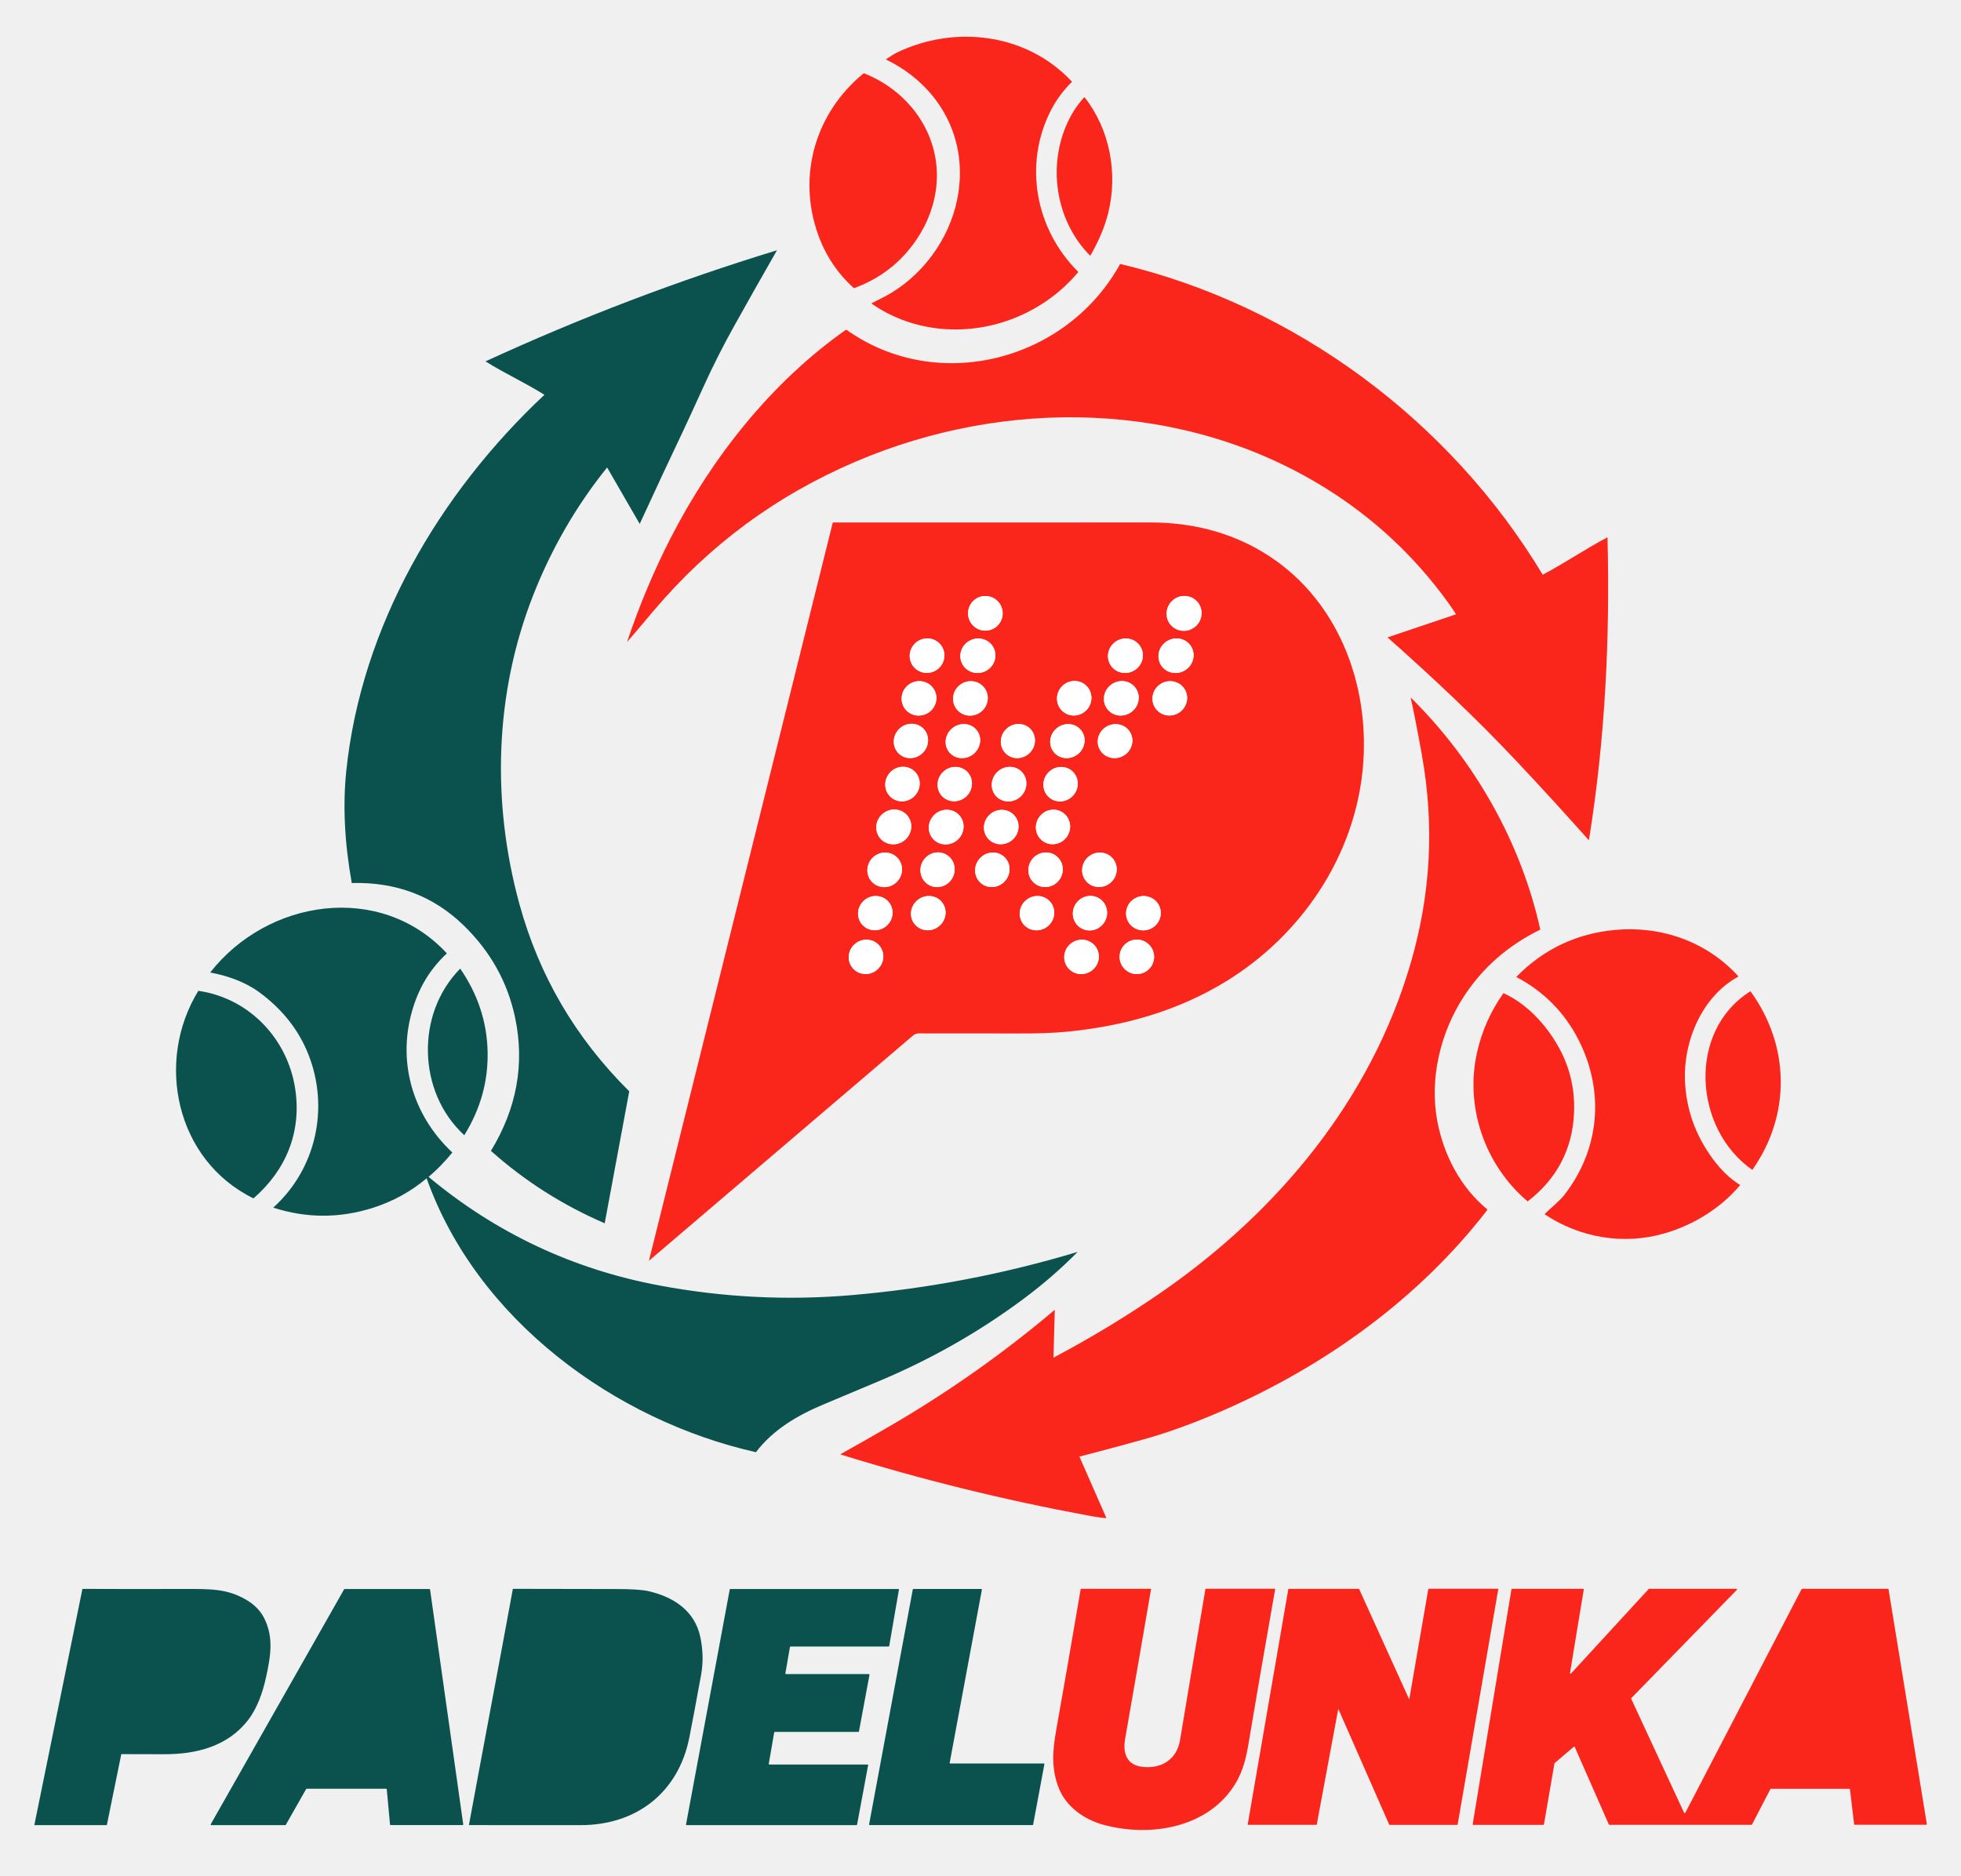
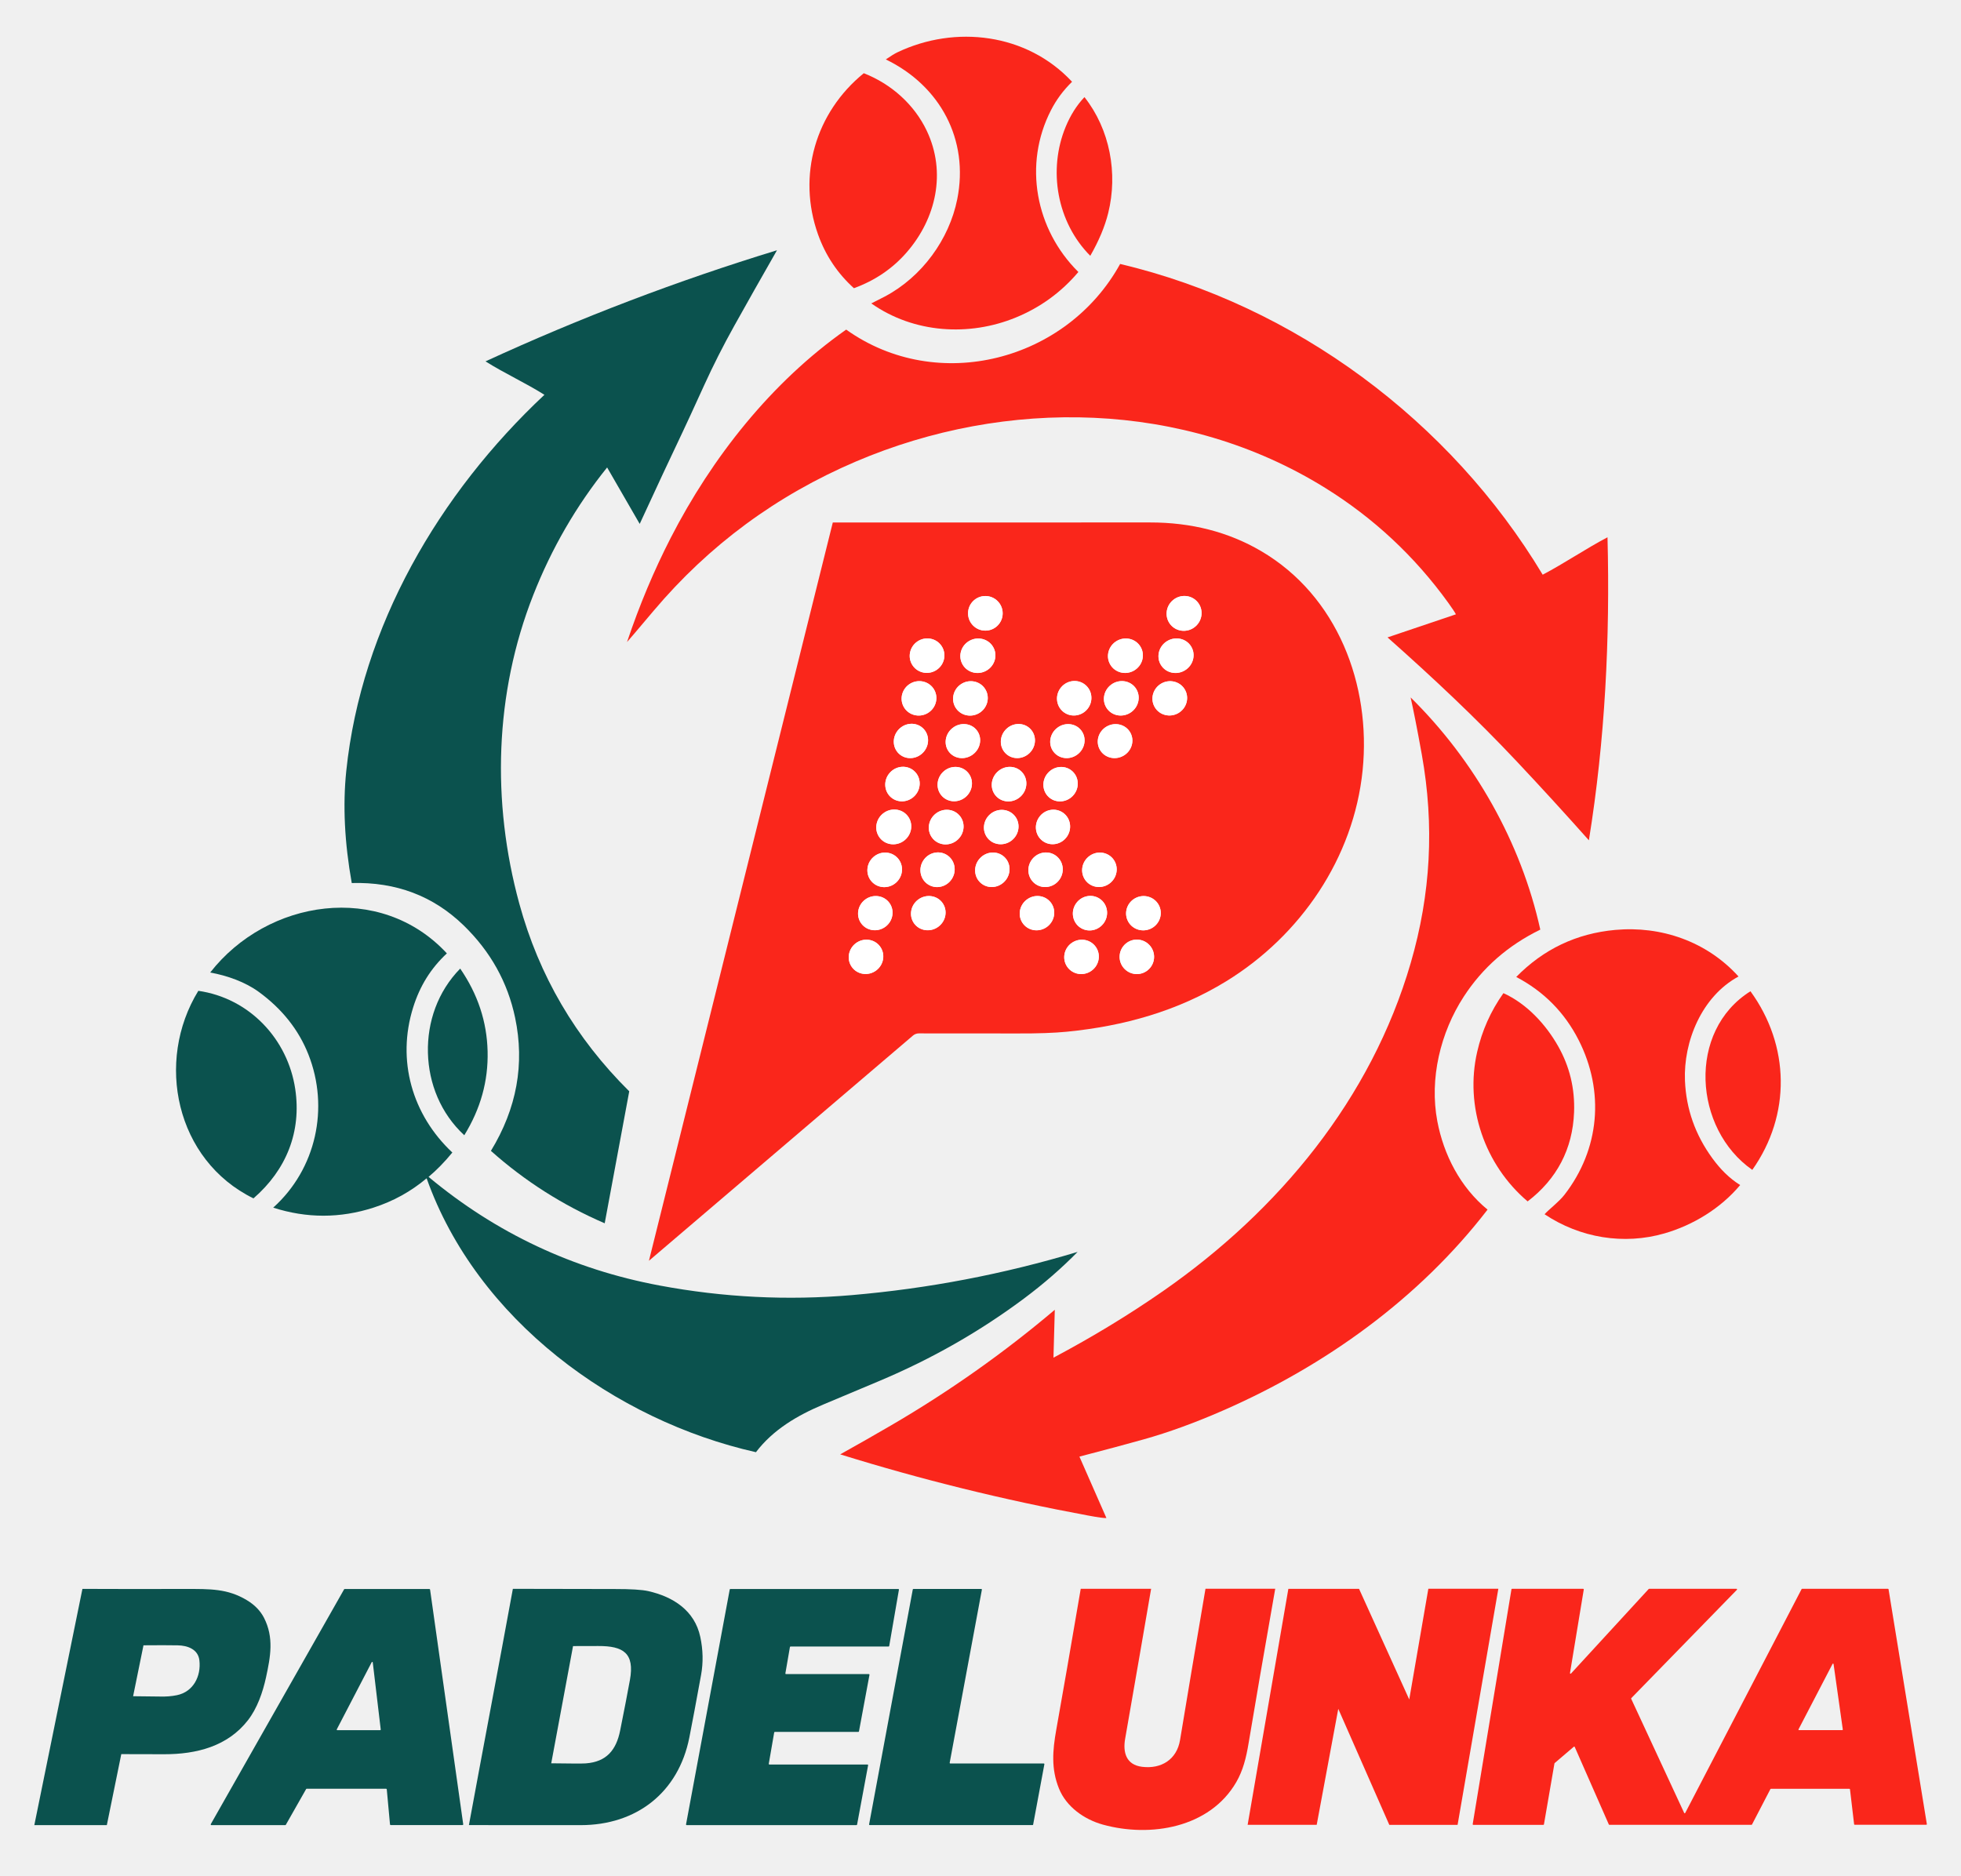
<svg xmlns="http://www.w3.org/2000/svg" viewBox="60 50 1150 1100" role="img" aria-label="PADELUNKA">
  <path fill="#fa261b" d="M 570.969 227.961 C 575 225.941 577.441 224.691 578.91 223.91 C 600.691 212.379 616.641 190.379 621.352 166.891 C 628.379 131.922 611.359 100.289 579.469 84.852 C 582.391 82.84 584.699 81.43 586.391 80.629 C 620.078 64.602 662.121 69.391 688.691 97.961 C 683.379 103.16 679.43 108.602 676.328 114.641 C 660.012 146.41 667.219 184.641 692.398 209.531 C 682.371 221.391 670.16 230.281 655.75 236.211 C 628.488 247.43 595.988 245.57 570.969 227.961 Z M 570.969 227.961 " />
  <path fill="#fa261b" d="M 566.551 92.941 C 582.789 99.281 596.238 111.422 603.488 126.699 C 615.031 151.02 609.07 178.059 591.699 198.031 C 583.449 207.52 573.141 214.531 560.77 219.039 C 551.129 210.328 544.121 199.82 539.73 187.52 C 527.41 152.988 538.18 116.039 566.551 92.941 Z M 566.551 92.941 " />
  <path fill="#fa261b" d="M 699.379 200.039 C 679.781 180.371 674.488 149.672 684.941 124.391 C 687.77 117.539 691.441 111.73 695.961 106.961 C 710.941 125.91 715.641 151.738 709.898 174.93 C 707.941 182.871 704.43 191.238 699.379 200.039 Z M 699.379 200.039 " />
  <path fill="#0b524e" d="M 344.719 261.949 C 400.352 236.34 457.328 214.609 515.648 196.781 C 506.16 213.379 497.77 228.211 490.5 241.27 C 484.129 252.711 478.301 264.211 473.031 275.781 C 466.5 290.109 462.309 299.199 460.48 303.031 C 453.422 317.84 444.98 335.93 435.148 357.281 L 416.031 324.172 C 397.93 346.691 383.488 371.641 372.719 399.012 C 350 456.719 348.262 520.41 364.531 579.98 C 376.059 622.23 397.559 658.93 429.012 690.078 L 414.621 767.488 C 390.031 756.898 367.781 742.738 347.891 725.012 C 363.059 700.109 367.789 674.07 362.078 646.891 C 357.699 626.07 347.621 608.012 331.84 592.711 C 314.059 575.48 292.211 567.211 266.281 567.922 C 262.051 544.238 260.98 522.352 263.059 502.238 C 271.852 417.41 317.531 339.43 379.27 281.559 C 368.051 274.488 355.871 268.988 344.719 261.949 Z M 344.719 261.949 " />
  <path fill="#fa261b" d="M 427.73 426.559 C 427.719 426.57 427.719 426.551 427.719 426.539 C 434.98 404.969 443.5 384.641 453.289 365.559 C 477.531 318.328 512.352 274.129 556.23 243.32 C 609.82 281.531 685.559 261.719 716.891 204.809 C 819.551 229.141 910.5 296.871 964.691 387.078 C 977.801 380.16 989.699 371.98 1002.699 365.129 C 1004.219 424.641 1001.301 483.781 991.781 542.859 C 977.898 527.25 963.961 511.988 949.559 496.68 C 925.648 471.23 900.051 447.219 873.699 423.852 C 887.191 419.27 900.27 414.891 913.801 410.309 C 913.109 409.012 911.68 406.84 909.262 403.48 C 889.59 376.25 865.531 353.801 837.07 336.129 C 754.379 284.789 650.07 283.07 561.93 320.691 C 515.32 340.59 475.77 369.781 443.281 408.27 C 433.379 420 428.199 426.09 427.73 426.559 Z M 427.73 426.559 " />
  <path fill="#fa261b" d="M 440.559 789.469 L 548.379 356.461 C 635.32 356.469 697.281 356.461 734.262 356.43 C 758.629 356.398 780.371 361.988 799.488 373.18 C 844.41 399.48 864.141 451.77 859.09 501.789 C 853.891 553.23 822.629 598.828 779.039 625.57 C 750.559 643.039 719.051 651.828 685.699 655.121 C 678.191 655.859 668.539 656.199 656.77 656.148 C 648.699 656.109 629.391 656.102 598.84 656.109 C 597.578 656.109 596.359 656.559 595.398 657.379 L 440.559 789.469 M 762.281 403.102 C 758.66 398.82 752.199 398.34 747.84 402.016 C 743.48 405.699 742.879 412.16 746.5 416.438 C 750.121 420.719 756.578 421.199 760.941 417.523 C 765.301 413.84 765.898 407.379 762.281 403.102 M 648 409.73 C 648 404.121 643.461 399.578 637.852 399.578 C 632.238 399.578 627.699 404.121 627.699 409.73 C 627.699 415.34 632.238 419.879 637.852 419.879 C 643.461 419.879 648 415.34 648 409.73 M 612.121 428.832 C 609.012 424.23 602.691 423.07 598.02 426.23 C 593.352 429.391 592.078 435.691 595.195 440.289 C 598.309 444.891 604.629 446.051 609.301 442.891 C 613.969 439.73 615.238 433.43 612.121 428.832 M 642.785 430.164 C 640.391 425.148 634.281 423.07 629.129 425.531 C 623.98 427.988 621.738 434.039 624.137 439.059 C 626.531 444.07 632.641 446.148 637.789 443.691 C 642.941 441.23 645.18 435.18 642.785 430.164 M 728.98 429.574 C 726.27 424.73 720.051 423.051 715.086 425.828 C 710.121 428.602 708.289 434.781 711 439.625 C 713.711 444.469 719.93 446.148 724.895 443.371 C 729.859 440.602 731.691 434.422 728.98 429.574 M 758.547 429.207 C 755.672 424.461 749.371 423.031 744.461 426.004 C 739.551 428.969 737.898 435.23 740.773 439.973 C 743.648 444.719 749.949 446.148 754.859 443.18 C 759.77 440.211 761.422 433.949 758.547 429.207 M 607.887 454.613 C 605.191 449.77 598.988 448.07 594.047 450.828 C 589.102 453.578 587.281 459.738 589.973 464.586 C 592.672 469.43 598.871 471.129 603.812 468.371 C 608.762 465.621 610.578 459.461 607.887 454.613 M 637.496 453.766 C 634.328 449.23 628.012 448.18 623.363 451.422 C 618.719 454.66 617.52 460.961 620.684 465.496 C 623.852 470.031 630.172 471.078 634.816 467.84 C 639.461 464.602 640.66 458.301 637.496 453.766 M 696.539 451.742 C 692.32 448.18 685.949 448.781 682.312 453.086 C 678.672 457.391 679.141 463.77 683.359 467.34 C 687.578 470.898 693.949 470.301 697.59 465.996 C 701.23 461.691 700.762 455.309 696.539 451.742 M 725.797 453.336 C 722.469 448.949 716.09 448.191 711.543 451.637 C 707 455.09 706.012 461.441 709.344 465.824 C 712.672 470.211 719.051 470.969 723.598 467.52 C 728.141 464.07 729.129 457.719 725.797 453.336 M 754.824 454.414 C 752.031 449.648 745.809 448.109 740.941 450.965 C 736.07 453.82 734.379 460 737.176 464.766 C 739.969 469.531 746.191 471.07 751.059 468.215 C 755.93 465.359 757.621 459.18 754.824 454.414 M 601.27 477.141 C 597.32 473.398 590.961 473.699 587.055 477.809 C 583.148 481.922 583.18 488.289 587.129 492.039 C 591.078 495.781 597.441 495.48 601.344 491.371 C 605.25 487.262 605.219 480.891 601.27 477.141 M 664.207 477.492 C 660.41 473.629 654.078 473.699 650.062 477.648 C 646.039 481.602 645.859 487.93 649.656 491.789 C 653.449 495.648 659.781 495.578 663.801 491.629 C 667.82 487.68 668 481.352 664.207 477.492 M 632.855 478.375 C 629.559 474.09 623.23 473.441 618.711 476.922 C 614.199 480.398 613.211 486.691 616.504 490.965 C 619.801 495.25 626.129 495.898 630.648 492.418 C 635.16 488.941 636.148 482.648 632.855 478.375 M 694.07 478.41 C 690.762 474.129 684.449 473.461 679.969 476.926 C 675.488 480.391 674.539 486.672 677.852 490.949 C 681.16 495.23 687.469 495.898 691.953 492.434 C 696.43 488.969 697.379 482.691 694.07 478.41 M 722.84 479.652 C 720.16 474.898 714 473.301 709.07 476.074 C 704.141 478.852 702.32 484.949 705 489.707 C 707.68 494.461 713.84 496.059 718.77 493.289 C 723.699 490.512 725.52 484.41 722.84 479.652 M 596.145 502.254 C 592.07 498.559 585.68 498.98 581.867 503.188 C 578.059 507.391 578.262 513.789 582.336 517.484 C 586.41 521.18 592.801 520.762 596.609 516.555 C 600.422 512.352 600.219 505.949 596.145 502.254 M 627.223 502.68 C 623.391 498.789 617 498.871 612.965 502.848 C 608.93 506.828 608.762 513.211 612.598 517.102 C 616.43 520.988 622.82 520.91 626.855 516.934 C 630.891 512.949 631.059 506.57 627.223 502.68 M 659.246 502.781 C 655.469 498.809 649.051 498.789 644.91 502.734 C 640.77 506.68 640.48 513.09 644.254 517.059 C 648.031 521.031 654.449 521.051 658.59 517.105 C 662.73 513.16 663.02 506.75 659.246 502.781 M 689.035 502.512 C 685.07 498.73 678.68 499 674.777 503.098 C 670.871 507.199 670.922 513.59 674.883 517.371 C 678.852 521.148 685.238 520.879 689.145 516.781 C 693.051 512.68 693 506.289 689.035 502.512 M 592.191 528.457 C 588.691 524.141 582.23 523.578 577.777 527.195 C 573.328 530.809 572.559 537.25 576.066 541.562 C 579.57 545.879 586.031 546.441 590.48 542.824 C 594.93 539.211 595.699 532.77 592.191 528.457 M 683.375 526.668 C 678.871 523.512 672.602 524.699 669.371 529.324 C 666.141 533.941 667.16 540.238 671.664 543.395 C 676.172 546.551 682.441 545.359 685.672 540.738 C 688.898 536.121 687.879 529.82 683.375 526.668 M 622.582 528.199 C 618.898 524.09 612.461 523.852 608.203 527.668 C 603.949 531.48 603.488 537.91 607.176 542.023 C 610.859 546.129 617.301 546.371 621.559 542.555 C 625.809 538.738 626.27 532.309 622.582 528.199 M 655.07 528.523 C 651.559 524.301 645.172 523.809 640.805 527.434 C 636.441 531.059 635.738 537.43 639.25 541.656 C 642.762 545.879 649.148 546.371 653.516 542.746 C 657.879 539.121 658.578 532.75 655.07 528.523 M 586.43 553.293 C 582.711 549.191 576.289 548.961 572.09 552.766 C 567.891 556.578 567.488 562.988 571.211 567.09 C 574.93 571.191 581.352 571.422 585.551 567.613 C 589.75 563.801 590.148 557.391 586.43 553.293 M 615.348 551.504 C 610.719 548.531 604.488 549.988 601.43 554.75 C 598.371 559.512 599.641 565.781 604.273 568.754 C 608.898 571.73 615.129 570.27 618.191 565.512 C 621.25 560.75 619.98 554.48 615.348 551.504 M 648.945 552.613 C 644.93 548.879 638.539 549.23 634.672 553.398 C 630.801 557.559 630.922 563.961 634.934 567.688 C 638.949 571.422 645.34 571.07 649.207 566.902 C 653.078 562.738 652.961 556.34 648.945 552.613 M 679.52 552.113 C 675.199 548.691 668.84 549.5 665.332 553.934 C 661.82 558.371 662.48 564.738 666.801 568.164 C 671.121 571.59 677.48 570.781 680.988 566.344 C 684.5 561.91 683.84 555.539 679.52 552.113 M 712.5 553.461 C 708.891 549.289 702.5 548.898 698.211 552.598 C 693.93 556.301 693.379 562.68 696.98 566.859 C 700.59 571.031 706.98 571.422 711.27 567.723 C 715.551 564.02 716.102 557.641 712.5 553.461 M 581.504 579.473 C 578.23 575.078 571.898 574.25 567.375 577.617 C 562.852 580.988 561.84 587.289 565.117 591.688 C 568.391 596.078 574.719 596.91 579.246 593.543 C 583.77 590.172 584.781 583.871 581.504 579.473 M 612.645 579.484 C 609.398 575.078 603.059 574.238 598.5 577.602 C 593.93 580.969 592.871 587.27 596.113 591.676 C 599.359 596.078 605.699 596.922 610.262 593.555 C 614.828 590.191 615.891 583.891 612.645 579.484 M 676.125 579.223 C 672.711 574.922 666.352 574.289 661.926 577.805 C 657.5 581.32 656.691 587.66 660.113 591.957 C 663.531 596.262 669.891 596.891 674.312 593.379 C 678.738 589.859 679.551 583.52 676.125 579.223 M 705.012 577.207 C 700.488 574.07 694.219 575.289 691.012 579.93 C 687.801 584.57 688.871 590.859 693.387 593.992 C 697.91 597.129 704.18 595.91 707.387 591.27 C 710.602 586.629 709.531 580.34 705.012 577.207 M 739.938 581.633 C 737.77 576.539 731.82 574.191 726.633 576.387 C 721.449 578.59 719 584.512 721.16 589.605 C 723.328 594.699 729.281 597.051 734.469 594.852 C 739.648 592.648 742.102 586.73 739.938 581.633 M 702.664 605.457 C 699.531 600.898 693.23 599.801 688.582 602.992 C 683.93 606.18 682.699 612.469 685.836 617.023 C 688.969 621.578 695.27 622.68 699.918 619.488 C 704.57 616.301 705.801 610.012 702.664 605.457 M 736.801 611.211 C 736.801 605.629 732.27 601.102 726.691 601.102 C 721.109 601.102 716.578 605.629 716.578 611.211 C 716.578 616.789 721.109 621.32 726.691 621.32 C 732.27 621.32 736.801 616.789 736.801 611.211 M 576.02 605.039 C 572.699 600.648 566.352 599.852 561.848 603.258 C 557.34 606.672 556.379 612.988 559.699 617.379 C 563.02 621.77 569.371 622.57 573.875 619.16 C 578.379 615.75 579.34 609.43 576.02 605.039 Z M 576.02 605.039 " />
  <path fill="#ffffff" d="M 762.281 403.102 C 765.898 407.379 765.301 413.84 760.941 417.523 C 756.578 421.199 750.121 420.719 746.5 416.438 C 742.879 412.16 743.48 405.699 747.84 402.016 C 752.199 398.34 758.66 398.82 762.281 403.102 Z M 762.281 403.102 " />
  <path fill="#ffffff" d="M 648 409.73 C 648 415.34 643.461 419.879 637.852 419.879 C 632.238 419.879 627.699 415.34 627.699 409.73 C 627.699 404.121 632.238 399.578 637.852 399.578 C 643.461 399.578 648 404.121 648 409.73 Z M 648 409.73 " />
  <path fill="#ffffff" d="M 612.121 428.832 C 615.238 433.43 613.969 439.73 609.301 442.891 C 604.629 446.051 598.309 444.891 595.195 440.289 C 592.078 435.691 593.352 429.391 598.02 426.23 C 602.691 423.07 609.012 424.23 612.121 428.832 Z M 612.121 428.832 " />
  <path fill="#ffffff" d="M 642.785 430.164 C 645.18 435.18 642.941 441.23 637.789 443.691 C 632.641 446.148 626.531 444.07 624.137 439.059 C 621.738 434.039 623.98 427.988 629.129 425.531 C 634.281 423.07 640.391 425.148 642.785 430.164 Z M 642.785 430.164 " />
  <path fill="#ffffff" d="M 728.98 429.574 C 731.691 434.422 729.859 440.602 724.895 443.371 C 719.93 446.148 713.711 444.469 711 439.625 C 708.289 434.781 710.121 428.602 715.086 425.828 C 720.051 423.051 726.27 424.73 728.98 429.574 Z M 728.98 429.574 " />
  <path fill="#ffffff" d="M 758.547 429.207 C 761.422 433.949 759.77 440.211 754.859 443.18 C 749.949 446.148 743.648 444.719 740.773 439.973 C 737.898 435.23 739.551 428.969 744.461 426.004 C 749.371 423.031 755.672 424.461 758.547 429.207 Z M 758.547 429.207 " />
  <path fill="#ffffff" d="M 607.887 454.613 C 610.578 459.461 608.762 465.621 603.812 468.371 C 598.871 471.129 592.672 469.43 589.973 464.586 C 587.281 459.738 589.102 453.578 594.047 450.828 C 598.988 448.07 605.191 449.77 607.887 454.613 Z M 607.887 454.613 " />
  <path fill="#ffffff" d="M 637.496 453.766 C 640.66 458.301 639.461 464.602 634.816 467.84 C 630.172 471.078 623.852 470.031 620.684 465.496 C 617.52 460.961 618.719 454.66 623.363 451.422 C 628.012 448.18 634.328 449.23 637.496 453.766 Z M 637.496 453.766 " />
  <path fill="#ffffff" d="M 696.539 451.742 C 700.762 455.309 701.23 461.691 697.59 465.996 C 693.949 470.301 687.578 470.898 683.359 467.34 C 679.141 463.77 678.672 457.391 682.312 453.086 C 685.949 448.781 692.32 448.18 696.539 451.742 Z M 696.539 451.742 " />
  <path fill="#ffffff" d="M 725.797 453.336 C 729.129 457.719 728.141 464.07 723.598 467.52 C 719.051 470.969 712.672 470.211 709.344 465.824 C 706.012 461.441 707 455.09 711.543 451.637 C 716.09 448.191 722.469 448.949 725.797 453.336 Z M 725.797 453.336 " />
  <path fill="#ffffff" d="M 754.824 454.414 C 757.621 459.18 755.93 465.359 751.059 468.215 C 746.191 471.07 739.969 469.531 737.176 464.766 C 734.379 460 736.07 453.82 740.941 450.965 C 745.809 448.109 752.031 449.648 754.824 454.414 Z M 754.824 454.414 " />
  <path fill="#fa261b" d="M 887.238 459.059 C 924.73 496 952 544.09 963.281 595.238 C 944.148 604.609 929.371 617.691 918.461 634.449 C 904.699 655.578 898.18 682.68 902.898 707.629 C 906.621 727.281 916.34 746.328 932.352 759.48 C 892.031 811.828 837.012 851.129 777.449 877.199 C 760.898 884.449 745.328 890.121 730.719 894.219 C 720.941 896.969 708.371 900.34 693.012 904.34 L 708.828 940.328 C 707.898 940.531 704.199 940.031 697.73 938.828 C 648.559 929.719 600.219 917.789 552.73 903.02 C 563.539 896.98 573.48 891.32 582.539 886.031 C 616.672 866.121 648.68 843.52 678.57 818.211 L 677.789 846.309 C 700.789 834.102 722.301 821.02 742.32 807.07 C 809.852 760.02 864.07 694.641 887.289 614.84 C 899.121 574.191 901.211 534.078 893.82 492.68 C 890.93 476.5 888.691 465.52 887.238 459.059 Z M 887.238 459.059 " />
  <path fill="#ffffff" d="M 601.27 477.141 C 605.219 480.891 605.25 487.262 601.344 491.371 C 597.441 495.48 591.078 495.781 587.129 492.039 C 583.18 488.289 583.148 481.922 587.055 477.809 C 590.961 473.699 597.32 473.398 601.27 477.141 Z M 601.27 477.141 " />
  <path fill="#ffffff" d="M 664.207 477.492 C 668 481.352 667.82 487.68 663.801 491.629 C 659.781 495.578 653.449 495.648 649.656 491.789 C 645.859 487.93 646.039 481.602 650.062 477.648 C 654.078 473.699 660.41 473.629 664.207 477.492 Z M 664.207 477.492 " />
  <path fill="#ffffff" d="M 632.855 478.375 C 636.148 482.648 635.16 488.941 630.648 492.418 C 626.129 495.898 619.801 495.25 616.504 490.965 C 613.211 486.691 614.199 480.398 618.711 476.922 C 623.23 473.441 629.559 474.09 632.855 478.375 Z M 632.855 478.375 " />
  <path fill="#ffffff" d="M 694.07 478.41 C 697.379 482.691 696.43 488.969 691.953 492.434 C 687.469 495.898 681.16 495.23 677.852 490.949 C 674.539 486.672 675.488 480.391 679.969 476.926 C 684.449 473.461 690.762 474.129 694.07 478.41 Z M 694.07 478.41 " />
  <path fill="#ffffff" d="M 722.84 479.652 C 725.52 484.41 723.699 490.512 718.77 493.289 C 713.84 496.059 707.68 494.461 705 489.707 C 702.32 484.949 704.141 478.852 709.07 476.074 C 714 473.301 720.16 474.898 722.84 479.652 Z M 722.84 479.652 " />
  <path fill="#ffffff" d="M 596.145 502.254 C 600.219 505.949 600.422 512.352 596.609 516.555 C 592.801 520.762 586.41 521.18 582.336 517.484 C 578.262 513.789 578.059 507.391 581.867 503.188 C 585.68 498.98 592.07 498.559 596.145 502.254 Z M 596.145 502.254 " />
  <path fill="#ffffff" d="M 627.223 502.68 C 631.059 506.57 630.891 512.949 626.855 516.934 C 622.82 520.91 616.43 520.988 612.598 517.102 C 608.762 513.211 608.93 506.828 612.965 502.848 C 617 498.871 623.391 498.789 627.223 502.68 Z M 627.223 502.68 " />
  <path fill="#ffffff" d="M 659.246 502.781 C 663.02 506.75 662.73 513.16 658.59 517.105 C 654.449 521.051 648.031 521.031 644.254 517.059 C 640.48 513.09 640.77 506.68 644.91 502.734 C 649.051 498.789 655.469 498.809 659.246 502.781 Z M 659.246 502.781 " />
  <path fill="#ffffff" d="M 689.035 502.512 C 693 506.289 693.051 512.68 689.145 516.781 C 685.238 520.879 678.852 521.148 674.883 517.371 C 670.922 513.59 670.871 507.199 674.777 503.098 C 678.68 499 685.07 498.73 689.035 502.512 Z M 689.035 502.512 " />
  <path fill="#ffffff" d="M 592.191 528.457 C 595.699 532.77 594.93 539.211 590.48 542.824 C 586.031 546.441 579.57 545.879 576.066 541.562 C 572.559 537.25 573.328 530.809 577.777 527.195 C 582.23 523.578 588.691 524.141 592.191 528.457 Z M 592.191 528.457 " />
  <path fill="#ffffff" d="M 683.375 526.668 C 687.879 529.82 688.898 536.121 685.672 540.738 C 682.441 545.359 676.172 546.551 671.664 543.395 C 667.16 540.238 666.141 533.941 669.371 529.324 C 672.602 524.699 678.871 523.512 683.375 526.668 Z M 683.375 526.668 " />
  <path fill="#ffffff" d="M 622.582 528.199 C 626.27 532.309 625.809 538.738 621.559 542.555 C 617.301 546.371 610.859 546.129 607.176 542.023 C 603.488 537.91 603.949 531.48 608.203 527.668 C 612.461 523.852 618.898 524.09 622.582 528.199 Z M 622.582 528.199 " />
  <path fill="#ffffff" d="M 655.07 528.523 C 658.578 532.75 657.879 539.121 653.516 542.746 C 649.148 546.371 642.762 545.879 639.25 541.656 C 635.738 537.43 636.441 531.059 640.805 527.434 C 645.172 523.809 651.559 524.301 655.07 528.523 Z M 655.07 528.523 " />
  <path fill="#ffffff" d="M 586.43 553.293 C 590.148 557.391 589.75 563.801 585.551 567.613 C 581.352 571.422 574.93 571.191 571.211 567.09 C 567.488 562.988 567.891 556.578 572.09 552.766 C 576.289 548.961 582.711 549.191 586.43 553.293 Z M 586.43 553.293 " />
  <path fill="#ffffff" d="M 615.348 551.504 C 619.98 554.48 621.25 560.75 618.191 565.512 C 615.129 570.27 608.898 571.73 604.273 568.754 C 599.641 565.781 598.371 559.512 601.43 554.75 C 604.488 549.988 610.719 548.531 615.348 551.504 Z M 615.348 551.504 " />
  <path fill="#ffffff" d="M 648.945 552.613 C 652.961 556.34 653.078 562.738 649.207 566.902 C 645.34 571.07 638.949 571.422 634.934 567.688 C 630.922 563.961 630.801 557.559 634.672 553.398 C 638.539 549.23 644.93 548.879 648.945 552.613 Z M 648.945 552.613 " />
  <path fill="#ffffff" d="M 679.52 552.113 C 683.84 555.539 684.5 561.91 680.988 566.344 C 677.48 570.781 671.121 571.59 666.801 568.164 C 662.48 564.738 661.82 558.371 665.332 553.934 C 668.84 549.5 675.199 548.691 679.52 552.113 Z M 679.52 552.113 " />
  <path fill="#ffffff" d="M 712.5 553.461 C 716.102 557.641 715.551 564.02 711.27 567.723 C 706.98 571.422 700.59 571.031 696.98 566.859 C 693.379 562.68 693.93 556.301 698.211 552.598 C 702.5 548.898 708.891 549.289 712.5 553.461 Z M 712.5 553.461 " />
  <path fill="#ffffff" d="M 581.504 579.473 C 584.781 583.871 583.77 590.172 579.246 593.543 C 574.719 596.91 568.391 596.078 565.117 591.688 C 561.84 587.289 562.852 580.988 567.375 577.617 C 571.898 574.25 578.23 575.078 581.504 579.473 Z M 581.504 579.473 " />
  <path fill="#ffffff" d="M 612.645 579.484 C 615.891 583.891 614.828 590.191 610.262 593.555 C 605.699 596.922 599.359 596.078 596.113 591.676 C 592.871 587.27 593.93 580.969 598.5 577.602 C 603.059 574.238 609.398 575.078 612.645 579.484 Z M 612.645 579.484 " />
  <path fill="#ffffff" d="M 676.125 579.223 C 679.551 583.52 678.738 589.859 674.312 593.379 C 669.891 596.891 663.531 596.262 660.113 591.957 C 656.691 587.66 657.5 581.32 661.926 577.805 C 666.352 574.289 672.711 574.922 676.125 579.223 Z M 676.125 579.223 " />
  <path fill="#ffffff" d="M 705.012 577.207 C 709.531 580.34 710.602 586.629 707.387 591.27 C 704.18 595.91 697.91 597.129 693.387 593.992 C 688.871 590.859 687.801 584.57 691.012 579.93 C 694.219 575.289 700.488 574.07 705.012 577.207 Z M 705.012 577.207 " />
  <path fill="#ffffff" d="M 739.938 581.633 C 742.102 586.73 739.648 592.648 734.469 594.852 C 729.281 597.051 723.328 594.699 721.16 589.605 C 719 584.512 721.449 578.59 726.633 576.387 C 731.82 574.191 737.77 576.539 739.938 581.633 Z M 739.938 581.633 " />
  <path fill="#0b524e" d="M 559.469 809.621 C 604.461 805.762 648.621 797.309 691.949 784.27 C 682.539 793.859 672.172 802.879 660.859 811.352 C 634.852 830.809 606.469 847.012 575.73 859.949 C 567.949 863.23 556.969 867.84 542.789 873.789 C 527.77 880.102 513.379 888.48 503.309 901.75 C 420.602 883.148 339.641 824.059 310.191 741.109 C 300.719 749.039 290.441 754.621 279.078 758.289 C 259.48 764.621 239.859 764.621 220.219 758.309 C 245.371 735.699 253.25 699.82 240.852 668.449 C 235.16 654.031 225.488 641.82 211.84 631.828 C 203.82 625.961 193.23 622.191 183.27 620.41 C 216.719 577.512 282.98 567 322.059 609.18 C 312.609 618 306.23 628.289 302.289 640.871 C 292.559 671.871 301.609 703.801 325.27 725.98 C 320.77 731.488 316.121 736.262 311.328 740.27 C 350.898 773.25 396.039 794.488 446.77 803.98 C 484.16 810.98 521.719 812.859 559.469 809.621 Z M 559.469 809.621 " />
  <path fill="#fa261b" d="M 965.789 762.18 C 968.121 759.539 974.211 754.93 977.391 750.84 C 998.18 724.109 1001.09 690.102 985.75 659.98 C 977.52 643.82 965.32 631.5 949.172 623.012 C 965.18 606.691 984.52 597.488 1007.199 595.422 C 1034.148 592.961 1060.941 602.18 1079.531 622.738 C 1057.859 634.469 1047.172 661.02 1048.121 683.84 C 1048.809 700.449 1054.16 715.621 1064.191 729.359 C 1068.969 735.91 1074.129 741.07 1080.488 745.07 C 1069 758.801 1052.828 768.578 1036.18 773.398 C 1012.262 780.328 986.602 776.078 965.789 762.18 Z M 965.789 762.18 " />
  <path fill="#ffffff" d="M 702.664 605.457 C 705.801 610.012 704.57 616.301 699.918 619.488 C 695.27 622.68 688.969 621.578 685.836 617.023 C 682.699 612.469 683.93 606.18 688.582 602.992 C 693.23 599.801 699.531 600.898 702.664 605.457 Z M 702.664 605.457 " />
  <path fill="#ffffff" d="M 736.801 611.211 C 736.801 616.789 732.27 621.32 726.691 621.32 C 721.109 621.32 716.578 616.789 716.578 611.211 C 716.578 605.629 721.109 601.102 726.691 601.102 C 732.27 601.102 736.801 605.629 736.801 611.211 Z M 736.801 611.211 " />
  <path fill="#ffffff" d="M 576.02 605.039 C 579.34 609.43 578.379 615.75 573.875 619.16 C 569.371 622.57 563.02 621.77 559.699 617.379 C 556.379 612.988 557.34 606.672 561.848 603.258 C 566.352 599.852 572.699 600.648 576.02 605.039 Z M 576.02 605.039 " />
  <path fill="#0b524e" d="M 345.949 666.609 C 346.371 684.012 341.859 700.289 332.27 715.852 C 318.461 703.07 311.391 685.52 310.949 667.469 C 310.512 649.422 316.711 631.539 329.879 618.102 C 340.219 633.172 345.52 649.211 345.949 666.609 Z M 345.949 666.609 " />
  <path fill="#0b524e" d="M 208.641 752.879 C 163.02 730.512 150.859 672.602 176.309 631.141 C 206.25 635.441 228.77 659.43 233.141 688.77 C 236.859 713.738 228 736.078 208.641 752.879 Z M 208.641 752.879 " />
  <path fill="#fa261b" d="M 1087.609 736.16 C 1053.16 712.16 1049.301 654.699 1086.531 631.398 C 1109.699 663.25 1110.379 703.961 1087.609 736.16 Z M 1087.609 736.16 " />
  <path fill="#fa261b" d="M 941.66 632.512 C 955.352 638.691 966.512 650.84 973.719 663.57 C 980.488 675.512 983.609 688.43 983.09 702.32 C 982.281 723.988 972.922 741.59 955.859 754.648 C 930.641 733.27 918.859 699 926.301 666.809 C 929.129 654.539 934.078 643.238 941.66 632.512 Z M 941.66 632.512 " />
  <path fill="#fa261b" d="M 766.941 981.84 L 807.84 981.84 C 801.129 1019.988 795.922 1050.211 792.211 1072.488 C 790.801 1080.98 788.949 1088.43 784.98 1095.281 C 769.441 1122.078 734.711 1127.891 706.801 1120.191 C 695.84 1117.16 685.352 1109.77 681.012 1099.012 C 676.371 1087.5 677.262 1076.719 679.441 1064.488 C 683.07 1044.191 687.852 1016.648 693.781 981.859 L 735.059 981.859 C 730.898 1006.18 725.82 1035.512 719.82 1069.859 C 718.43 1077.801 720.398 1085.102 729.711 1086.27 C 740.91 1087.68 750.129 1082.09 752.031 1070.52 C 756.16 1045.512 761.129 1015.949 766.941 981.84 Z M 766.941 981.84 " />
  <path fill="#fa261b" d="M 844.809 1052.27 L 832.16 1120.309 L 791.66 1120.309 L 815.539 981.91 L 857 981.91 L 886.43 1046.781 L 897.629 981.852 L 938.68 981.852 L 914.781 1120.328 L 874.738 1120.328 Z M 844.809 1052.27 " />
-   <path fill="#fa261b" fill-rule="evenodd" d="M 1027.102 981.879 L 1078.32 981.879 C 1078.629 981.879 1078.789 982.25 1078.57 982.469 L 1016.66 1045.988 C 1016.559 1046.09 1016.531 1046.25 1016.59 1046.379 L 1047.648 1113.309 C 1047.77 1113.578 1048.141 1113.59 1048.281 1113.328 L 1116.512 982.059 C 1116.57 981.941 1116.691 981.871 1116.82 981.871 L 1167.16 981.871 C 1167.328 981.871 1167.48 981.988 1167.512 982.16 L 1189.969 1119.871 C 1190.012 1120.09 1189.84 1120.281 1189.629 1120.281 L 1147.672 1120.281 C 1147.488 1120.281 1147.34 1120.148 1147.32 1119.969 L 1144.898 1099.488 C 1144.879 1099.309 1144.73 1099.18 1144.551 1099.18 L 1098.531 1099.18 C 1098.398 1099.18 1098.281 1099.25 1098.219 1099.371 L 1087.441 1120.109 C 1087.379 1120.23 1087.262 1120.301 1087.129 1120.301 L 1003.789 1120.301 C 1003.648 1120.301 1003.52 1120.219 1003.469 1120.09 L 983.48 1074.629 C 983.391 1074.422 983.109 1074.352 982.93 1074.512 L 971.711 1084.078 C 971.641 1084.129 971.602 1084.199 971.59 1084.281 L 965.422 1120.031 C 965.391 1120.199 965.25 1120.32 965.078 1120.32 L 923.98 1120.32 C 923.77 1120.32 923.602 1120.129 923.641 1119.91 L 946.371 982.16 C 946.398 981.988 946.551 981.871 946.719 981.871 L 988.441 981.871 C 988.648 981.871 988.82 982.059 988.781 982.281 L 980.699 1031.262 C 980.641 1031.609 981.07 1031.809 981.301 1031.559 L 1026.852 981.988 C 1026.91 981.922 1027.012 981.879 1027.102 981.879 M 1135.27 1026.031 C 1135.23 1025.719 1134.809 1025.648 1134.672 1025.93 L 1114.711 1064.301 C 1114.602 1064.52 1114.762 1064.77 1115 1064.77 L 1140.371 1064.77 C 1140.57 1064.77 1140.719 1064.602 1140.691 1064.41 Z M 1135.27 1026.031  M 1135.27 1026.031 L 1140.691 1064.41 C 1140.719 1064.602 1140.57 1064.77 1140.371 1064.77 L 1115 1064.77 C 1114.762 1064.77 1114.602 1064.52 1114.711 1064.301 L 1134.672 1025.93 C 1134.809 1025.648 1135.23 1025.719 1135.27 1026.031 Z M 1135.27 1026.031 " />
-   <path fill="#0b524e" fill-rule="evenodd" d="M 80.129 1120.488 L 108.34 981.922 C 121.488 981.988 141.5 982.012 168.379 981.969 C 183.449 981.941 193.371 981.77 204.602 988.441 C 209.238 991.199 212.629 994.66 214.781 998.809 C 220.77 1010.461 218.609 1021.77 216.012 1033.781 C 214.078 1042.699 210.789 1052.02 205.43 1058.922 C 193.59 1074.191 175.371 1078.941 156.238 1078.898 C 150.512 1078.891 142.141 1078.871 131.129 1078.84 L 122.648 1120.488 L 80.129 1120.488 M 138.059 1044.879 C 146.82 1044.941 152.051 1045 153.75 1045.059 C 157.289 1045.172 160.621 1044.91 163.738 1044.27 C 173.398 1042.289 178 1033.141 176.93 1023.828 C 176.18 1017.281 169.93 1015.129 164.238 1015.031 C 159.199 1014.941 152.5 1014.93 144.141 1015.012 Z M 138.059 1044.879  M 153.75 1045.059 C 152.051 1045 146.82 1044.941 138.059 1044.879 L 144.141 1015.012 C 152.5 1014.93 159.199 1014.941 164.238 1015.031 C 169.93 1015.129 176.18 1017.281 176.93 1023.828 C 178 1033.141 173.398 1042.289 163.738 1044.27 C 160.621 1044.91 157.289 1045.172 153.75 1045.059 Z M 153.75 1045.059 " />
-   <path fill="#0b524e" fill-rule="evenodd" d="M 288.711 1120.078 L 286.82 1099.5 C 286.801 1099.301 286.629 1099.141 286.422 1099.141 L 239.859 1099.141 C 239.719 1099.141 239.59 1099.219 239.52 1099.34 L 227.621 1120.289 C 227.551 1120.41 227.422 1120.488 227.281 1120.488 L 183.969 1120.488 C 183.66 1120.488 183.469 1120.16 183.621 1119.891 L 261.781 982.199 C 261.852 982.078 261.98 982 262.121 982 L 311.809 982 C 312.012 982 312.18 982.148 312.211 982.34 L 331.648 1119.98 C 331.68 1120.219 331.488 1120.441 331.25 1120.441 L 289.109 1120.441 C 288.898 1120.441 288.73 1120.281 288.711 1120.078 M 278.602 1025.039 C 278.559 1024.719 278.129 1024.641 277.98 1024.93 L 257.5 1064.309 C 257.391 1064.531 257.551 1064.789 257.789 1064.789 L 282.949 1064.789 C 283.148 1064.789 283.301 1064.621 283.281 1064.422 Z M 278.602 1025.039  M 278.602 1025.039 L 283.281 1064.422 C 283.301 1064.621 283.148 1064.789 282.949 1064.789 L 257.789 1064.789 C 257.551 1064.789 257.391 1064.531 257.5 1064.309 L 277.98 1024.93 C 278.129 1024.641 278.559 1024.719 278.602 1025.039 Z M 278.602 1025.039 " />
-   <path fill="#0b524e" fill-rule="evenodd" d="M 334.988 1120.461 C 343.578 1073.809 352.359 1027.809 360.762 981.891 C 383.949 981.969 403.84 982.012 420.441 982 C 429.949 981.988 436.52 982.398 440.172 983.23 C 454.719 986.512 467.359 994.559 470.672 1010.078 C 472.301 1017.711 472.461 1025.16 471.129 1032.43 C 468.199 1048.512 465.91 1060.699 464.27 1069.012 C 457.879 1101.398 433.211 1120.5 400.5 1120.488 C 358.828 1120.461 337.289 1120.461 334.988 1120.461 M 383.262 1084.219 C 394.73 1084.391 401.469 1084.41 403.469 1084.27 C 415.762 1083.398 421.41 1076.32 423.68 1064.98 C 426.09 1052.969 428 1043.109 429.398 1035.398 C 432.281 1019.57 425.52 1015.359 410.77 1015.43 C 405 1015.461 400.09 1015.469 396.051 1015.469 Z M 383.262 1084.219  M 383.262 1084.219 L 396.051 1015.469 C 400.09 1015.469 405 1015.461 410.77 1015.43 C 425.52 1015.359 432.281 1019.57 429.398 1035.398 C 428 1043.109 426.09 1052.969 423.68 1064.98 C 421.41 1076.32 415.762 1083.398 403.469 1084.27 C 401.469 1084.41 394.73 1084.391 383.262 1084.219 Z M 383.262 1084.219 " />
+   <path fill="#fa261b" d="M 1027.102 981.879 L 1078.32 981.879 C 1078.629 981.879 1078.789 982.25 1078.57 982.469 L 1016.66 1045.988 C 1016.559 1046.09 1016.531 1046.25 1016.59 1046.379 L 1047.648 1113.309 C 1047.77 1113.578 1048.141 1113.59 1048.281 1113.328 L 1116.512 982.059 C 1116.57 981.941 1116.691 981.871 1116.82 981.871 L 1167.16 981.871 C 1167.328 981.871 1167.48 981.988 1167.512 982.16 L 1189.969 1119.871 C 1190.012 1120.09 1189.84 1120.281 1189.629 1120.281 L 1147.672 1120.281 C 1147.488 1120.281 1147.34 1120.148 1147.32 1119.969 L 1144.898 1099.488 C 1144.879 1099.309 1144.73 1099.18 1144.551 1099.18 L 1098.531 1099.18 C 1098.398 1099.18 1098.281 1099.25 1098.219 1099.371 L 1087.441 1120.109 C 1087.379 1120.23 1087.262 1120.301 1087.129 1120.301 L 1003.789 1120.301 C 1003.648 1120.301 1003.52 1120.219 1003.469 1120.09 L 983.48 1074.629 C 983.391 1074.422 983.109 1074.352 982.93 1074.512 L 971.711 1084.078 C 971.641 1084.129 971.602 1084.199 971.59 1084.281 L 965.422 1120.031 C 965.391 1120.199 965.25 1120.32 965.078 1120.32 L 923.98 1120.32 C 923.77 1120.32 923.602 1120.129 923.641 1119.91 L 946.371 982.16 C 946.398 981.988 946.551 981.871 946.719 981.871 L 988.441 981.871 C 988.648 981.871 988.82 982.059 988.781 982.281 L 980.699 1031.262 C 980.641 1031.609 981.07 1031.809 981.301 1031.559 L 1026.852 981.988 C 1026.91 981.922 1027.012 981.879 1027.102 981.879 M 1135.27 1026.031 C 1135.23 1025.719 1134.809 1025.648 1134.672 1025.93 L 1114.711 1064.301 C 1114.602 1064.52 1114.762 1064.77 1115 1064.77 L 1140.371 1064.77 C 1140.57 1064.77 1140.719 1064.602 1140.691 1064.41 Z M 1135.27 1026.031 " />
+   <path fill="#0b524e" d="M 80.129 1120.488 L 108.34 981.922 C 121.488 981.988 141.5 982.012 168.379 981.969 C 183.449 981.941 193.371 981.77 204.602 988.441 C 209.238 991.199 212.629 994.66 214.781 998.809 C 220.77 1010.461 218.609 1021.77 216.012 1033.781 C 214.078 1042.699 210.789 1052.02 205.43 1058.922 C 193.59 1074.191 175.371 1078.941 156.238 1078.898 C 150.512 1078.891 142.141 1078.871 131.129 1078.84 L 122.648 1120.488 L 80.129 1120.488 M 138.059 1044.879 C 146.82 1044.941 152.051 1045 153.75 1045.059 C 157.289 1045.172 160.621 1044.91 163.738 1044.27 C 173.398 1042.289 178 1033.141 176.93 1023.828 C 176.18 1017.281 169.93 1015.129 164.238 1015.031 C 159.199 1014.941 152.5 1014.93 144.141 1015.012 Z M 138.059 1044.879 " />
+   <path fill="#0b524e" d="M 288.711 1120.078 L 286.82 1099.5 C 286.801 1099.301 286.629 1099.141 286.422 1099.141 L 239.859 1099.141 C 239.719 1099.141 239.59 1099.219 239.52 1099.34 L 227.621 1120.289 C 227.551 1120.41 227.422 1120.488 227.281 1120.488 L 183.969 1120.488 C 183.66 1120.488 183.469 1120.16 183.621 1119.891 L 261.781 982.199 C 261.852 982.078 261.98 982 262.121 982 L 311.809 982 C 312.012 982 312.18 982.148 312.211 982.34 L 331.648 1119.98 C 331.68 1120.219 331.488 1120.441 331.25 1120.441 L 289.109 1120.441 C 288.898 1120.441 288.73 1120.281 288.711 1120.078 M 278.602 1025.039 C 278.559 1024.719 278.129 1024.641 277.98 1024.93 L 257.5 1064.309 C 257.391 1064.531 257.551 1064.789 257.789 1064.789 L 282.949 1064.789 C 283.148 1064.789 283.301 1064.621 283.281 1064.422 Z M 278.602 1025.039 " />
+   <path fill="#0b524e" d="M 334.988 1120.461 C 343.578 1073.809 352.359 1027.809 360.762 981.891 C 383.949 981.969 403.84 982.012 420.441 982 C 429.949 981.988 436.52 982.398 440.172 983.23 C 454.719 986.512 467.359 994.559 470.672 1010.078 C 472.301 1017.711 472.461 1025.16 471.129 1032.43 C 468.199 1048.512 465.91 1060.699 464.27 1069.012 C 457.879 1101.398 433.211 1120.5 400.5 1120.488 C 358.828 1120.461 337.289 1120.461 334.988 1120.461 M 383.262 1084.219 C 394.73 1084.391 401.469 1084.41 403.469 1084.27 C 415.762 1083.398 421.41 1076.32 423.68 1064.98 C 426.09 1052.969 428 1043.109 429.398 1035.398 C 432.281 1019.57 425.52 1015.359 410.77 1015.43 C 405 1015.461 400.09 1015.469 396.051 1015.469 Z M 383.262 1084.219 " />
  <path fill="#0b524e" d="M 488.32 981.98 L 586.789 981.98 C 587.02 981.98 587.199 982.191 587.16 982.422 L 581.469 1015.41 C 581.441 1015.602 581.281 1015.73 581.102 1015.73 L 523.609 1015.73 C 523.43 1015.73 523.27 1015.859 523.238 1016.051 L 520.578 1031.449 C 520.539 1031.68 520.719 1031.891 520.949 1031.891 L 569.512 1031.891 C 569.75 1031.891 569.93 1032.109 569.891 1032.34 L 563.73 1065.5 C 563.691 1065.68 563.539 1065.809 563.352 1065.809 L 514.379 1065.809 C 514.199 1065.809 514.039 1065.941 514.012 1066.129 L 510.84 1084.488 C 510.801 1084.719 510.98 1084.93 511.211 1084.93 L 568.711 1084.93 C 568.949 1084.93 569.129 1085.148 569.09 1085.379 L 562.621 1120.172 C 562.578 1120.352 562.43 1120.48 562.238 1120.48 L 462.699 1120.48 C 462.461 1120.48 462.281 1120.262 462.32 1120.031 L 487.941 982.289 C 487.98 982.109 488.129 981.98 488.32 981.98 Z M 488.32 981.98 " />
  <path fill="#0b524e" d="M 595.641 981.969 L 635.461 981.969 C 635.68 981.969 635.852 982.172 635.809 982.398 L 616.93 1083.898 C 616.891 1084.129 617.059 1084.328 617.281 1084.328 L 672.109 1084.328 C 672.328 1084.328 672.5 1084.531 672.461 1084.762 L 665.871 1120.172 C 665.84 1120.34 665.691 1120.461 665.52 1120.461 L 570.02 1120.461 C 569.801 1120.461 569.629 1120.262 569.672 1120.031 L 595.289 982.262 C 595.32 982.09 595.469 981.969 595.641 981.969 Z M 595.641 981.969 " />
</svg>
